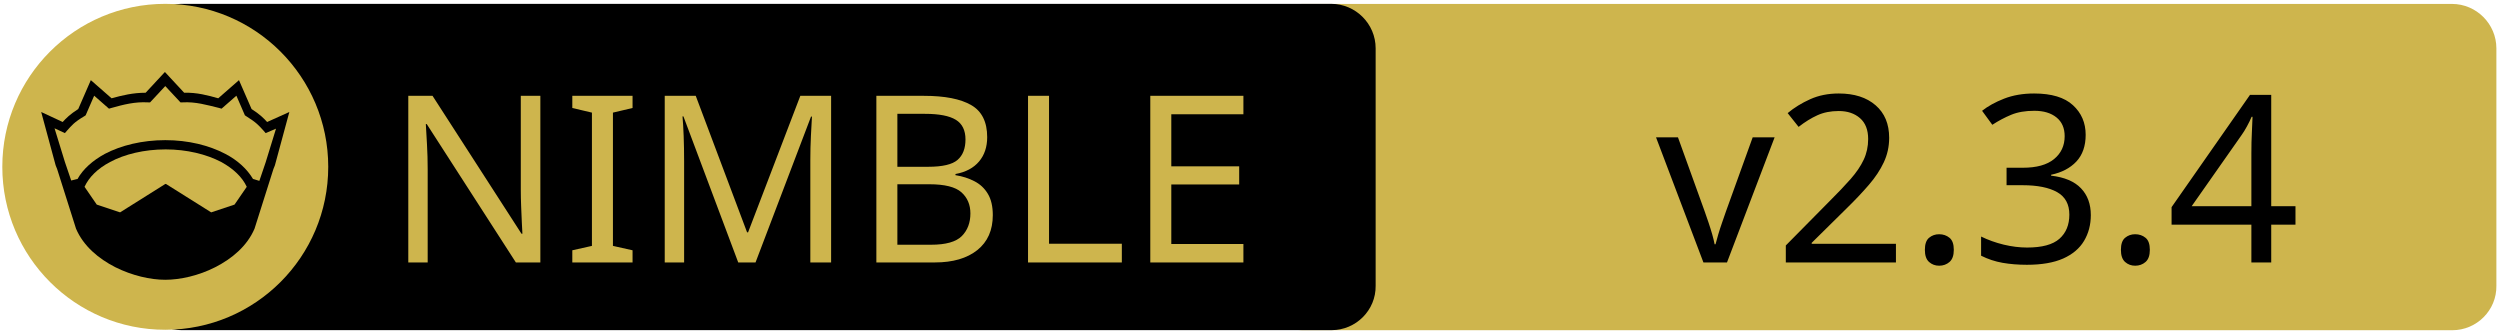
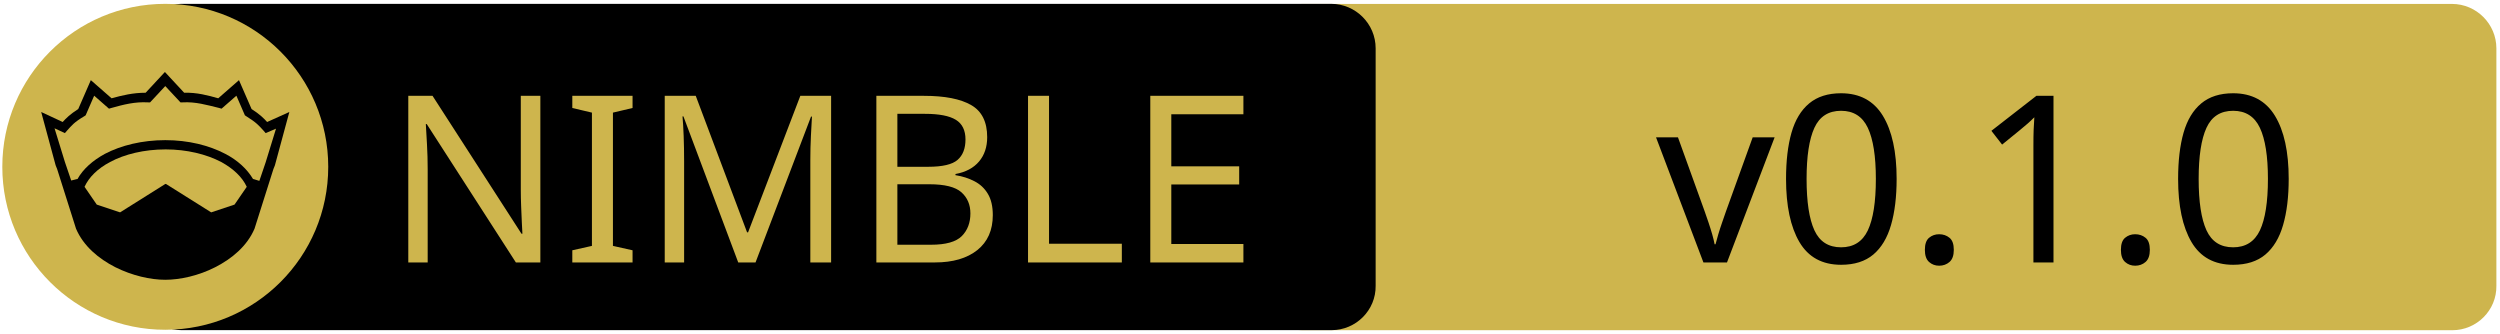
<svg xmlns="http://www.w3.org/2000/svg" xmlns:xlink="http://www.w3.org/1999/xlink" width="675" height="90" xml:space="preserve" version="1.1">
-   <a xlink:href="https://github.com/vacp2p/nim-libp2p">
+   <a xlink:href="https://github.com/treeform/bassy">
    <g>
      <path fill="#CEB54D" id="svg_15" d="m662.123,89.159l-310.5,0c-6.6,0 -12,-5.4 -12,-12l0,-64.1c0,-6.6 5.4,-12 12,-12l310.4,0c6.6,0 12,5.4 12,12l0,64.1c0.1,6.6 -5.3,12 -11.9,12z" />
      <path id="svg_1" d="m359.524,89.139l-310.5,0c-6.6,0 -12,-5.4 -12,-12l0,-64.1c0,-6.6 5.4,-12 12,-12l310.4,0c6.6,0 12,5.4 12,12l0,64.1c0.1,6.6 -5.3,12 -11.9,12z" />
      <rect id="svg_2" fill="none" height="45.9" width="315.3" class="st0" y="24.539" x="60.224" />
      <circle id="svg_4" fill="#CEB54D" r="44" cy="45.039" cx="44.624" class="st1" />
      <g id="XMLID_4_">
        <path id="svg_5" d="m78.124,30.239l-3.9,14.4l-0.4,1l-5.1,16.1c0,0 0,0 0,0c-2,4.7 -6.1,8.1 -10.6,10.4c-4.5,2.3 -9.5,3.4 -13.5,3.4c-4,0 -8.9,-1.1 -13.5,-3.4c-4.5,-2.3 -8.6,-5.7 -10.6,-10.4c0,0 0,0 0,0l-5.1,-16.1l-0.4,-1l-3.9,-14.4l5.8,2.7c0.9,-1 2,-2.1 4.2,-3.5l3.4,-7.8l5.6,4.9c2.9,-0.8 5.8,-1.5 9.2,-1.5l5.2,-5.6l5.2,5.6c3.4,-0.1 6.4,0.7 9.2,1.5l5.6,-4.9l3.4,7.8c2.2,1.4 3.3,2.5 4.2,3.5l6,-2.7z" />
        <g id="XMLID_6_">
          <g id="svg_6">
            <path id="svg_7" fill="#CEB54D" d="m66.624,50.439l-3.3,4.8l-6.3,2.1l-12.1,-7.6c-0.1,-0.1 -0.3,-0.1 -0.4,0l-12.1,7.6l-6.3,-2.1l-3.3,-4.8c1.2,-2.6 3.5,-4.9 6.9,-6.7c3.9,-2.1 9.2,-3.4 15,-3.4c5.7,0 11,1.3 15,3.4c3.3,1.8 5.7,4.1 6.9,6.7z" class="st1" />
          </g>
          <g id="svg_8" />
        </g>
        <g id="XMLID_5_">
          <g id="svg_9">
            <path id="svg_10" fill="#CEB54D" d="m74.524,34.739l-2.8,9.1l-1.7,5l-1.6,-0.5c0,0 -0.1,0 -0.1,0c-1.6,-2.7 -4.2,-5.1 -7.5,-6.8c-4.4,-2.3 -10,-3.7 -16.2,-3.7c-6.2,0 -11.9,1.4 -16.3,3.7c-3.3,1.8 -5.9,4.1 -7.4,6.8c0,0 -0.1,0 -0.1,0l-1.6,0.4l-1.7,-5l-2.8,-9.1l2.8,1.3l0.6,-0.7c1.2,-1.3 1.8,-2.2 4.7,-3.9l0.3,-0.2l2.3,-5.3l4,3.5l0.7,-0.2c3.2,-0.9 6.3,-1.7 9.8,-1.5l0.6,0l4.1,-4.4l4.1,4.4l0.6,0c3.5,-0.2 6.5,0.7 9.8,1.5l0.7,0.2l4,-3.5l2.3,5.3l0.3,0.2c2.9,1.8 3.5,2.6 4.7,3.9l0.6,0.7l2.8,-1.2z" class="st1" />
          </g>
          <g id="svg_11" />
        </g>
      </g>
      <text x="-442" y="-350.021" id="svg_16" font-size="63px" font-family="'PT Sans Caption', 'Tahoma', 'Helvetica Neue Medium', 'PT Sans', sans-serif" fill="#CEB54D" class="st1 st2 st3" transform="matrix(1 0 0 1 546.13 420.879)">NIMBLE</text>
-       <text x="-99.0" y="-350.012" id="svg_17" font-size="63.012px" font-family="'PT Sans Caption', 'Tahoma', 'Helvetica Neue Medium', 'PT Sans', sans-serif" fill="#000000" class="st1 st2 st3" transform="matrix(1 0 0 1 546.13 420.879)">v2.3.4</text>
+       <text x="-99.0" y="-350.012" id="svg_17" font-size="63.012px" font-family="'PT Sans Caption', 'Tahoma', 'Helvetica Neue Medium', 'PT Sans', sans-serif" fill="#000000" class="st1 st2 st3" transform="matrix(1 0 0 1 546.13 420.879)">v0.1.0</text>
    </g>
  </a>
</svg>
